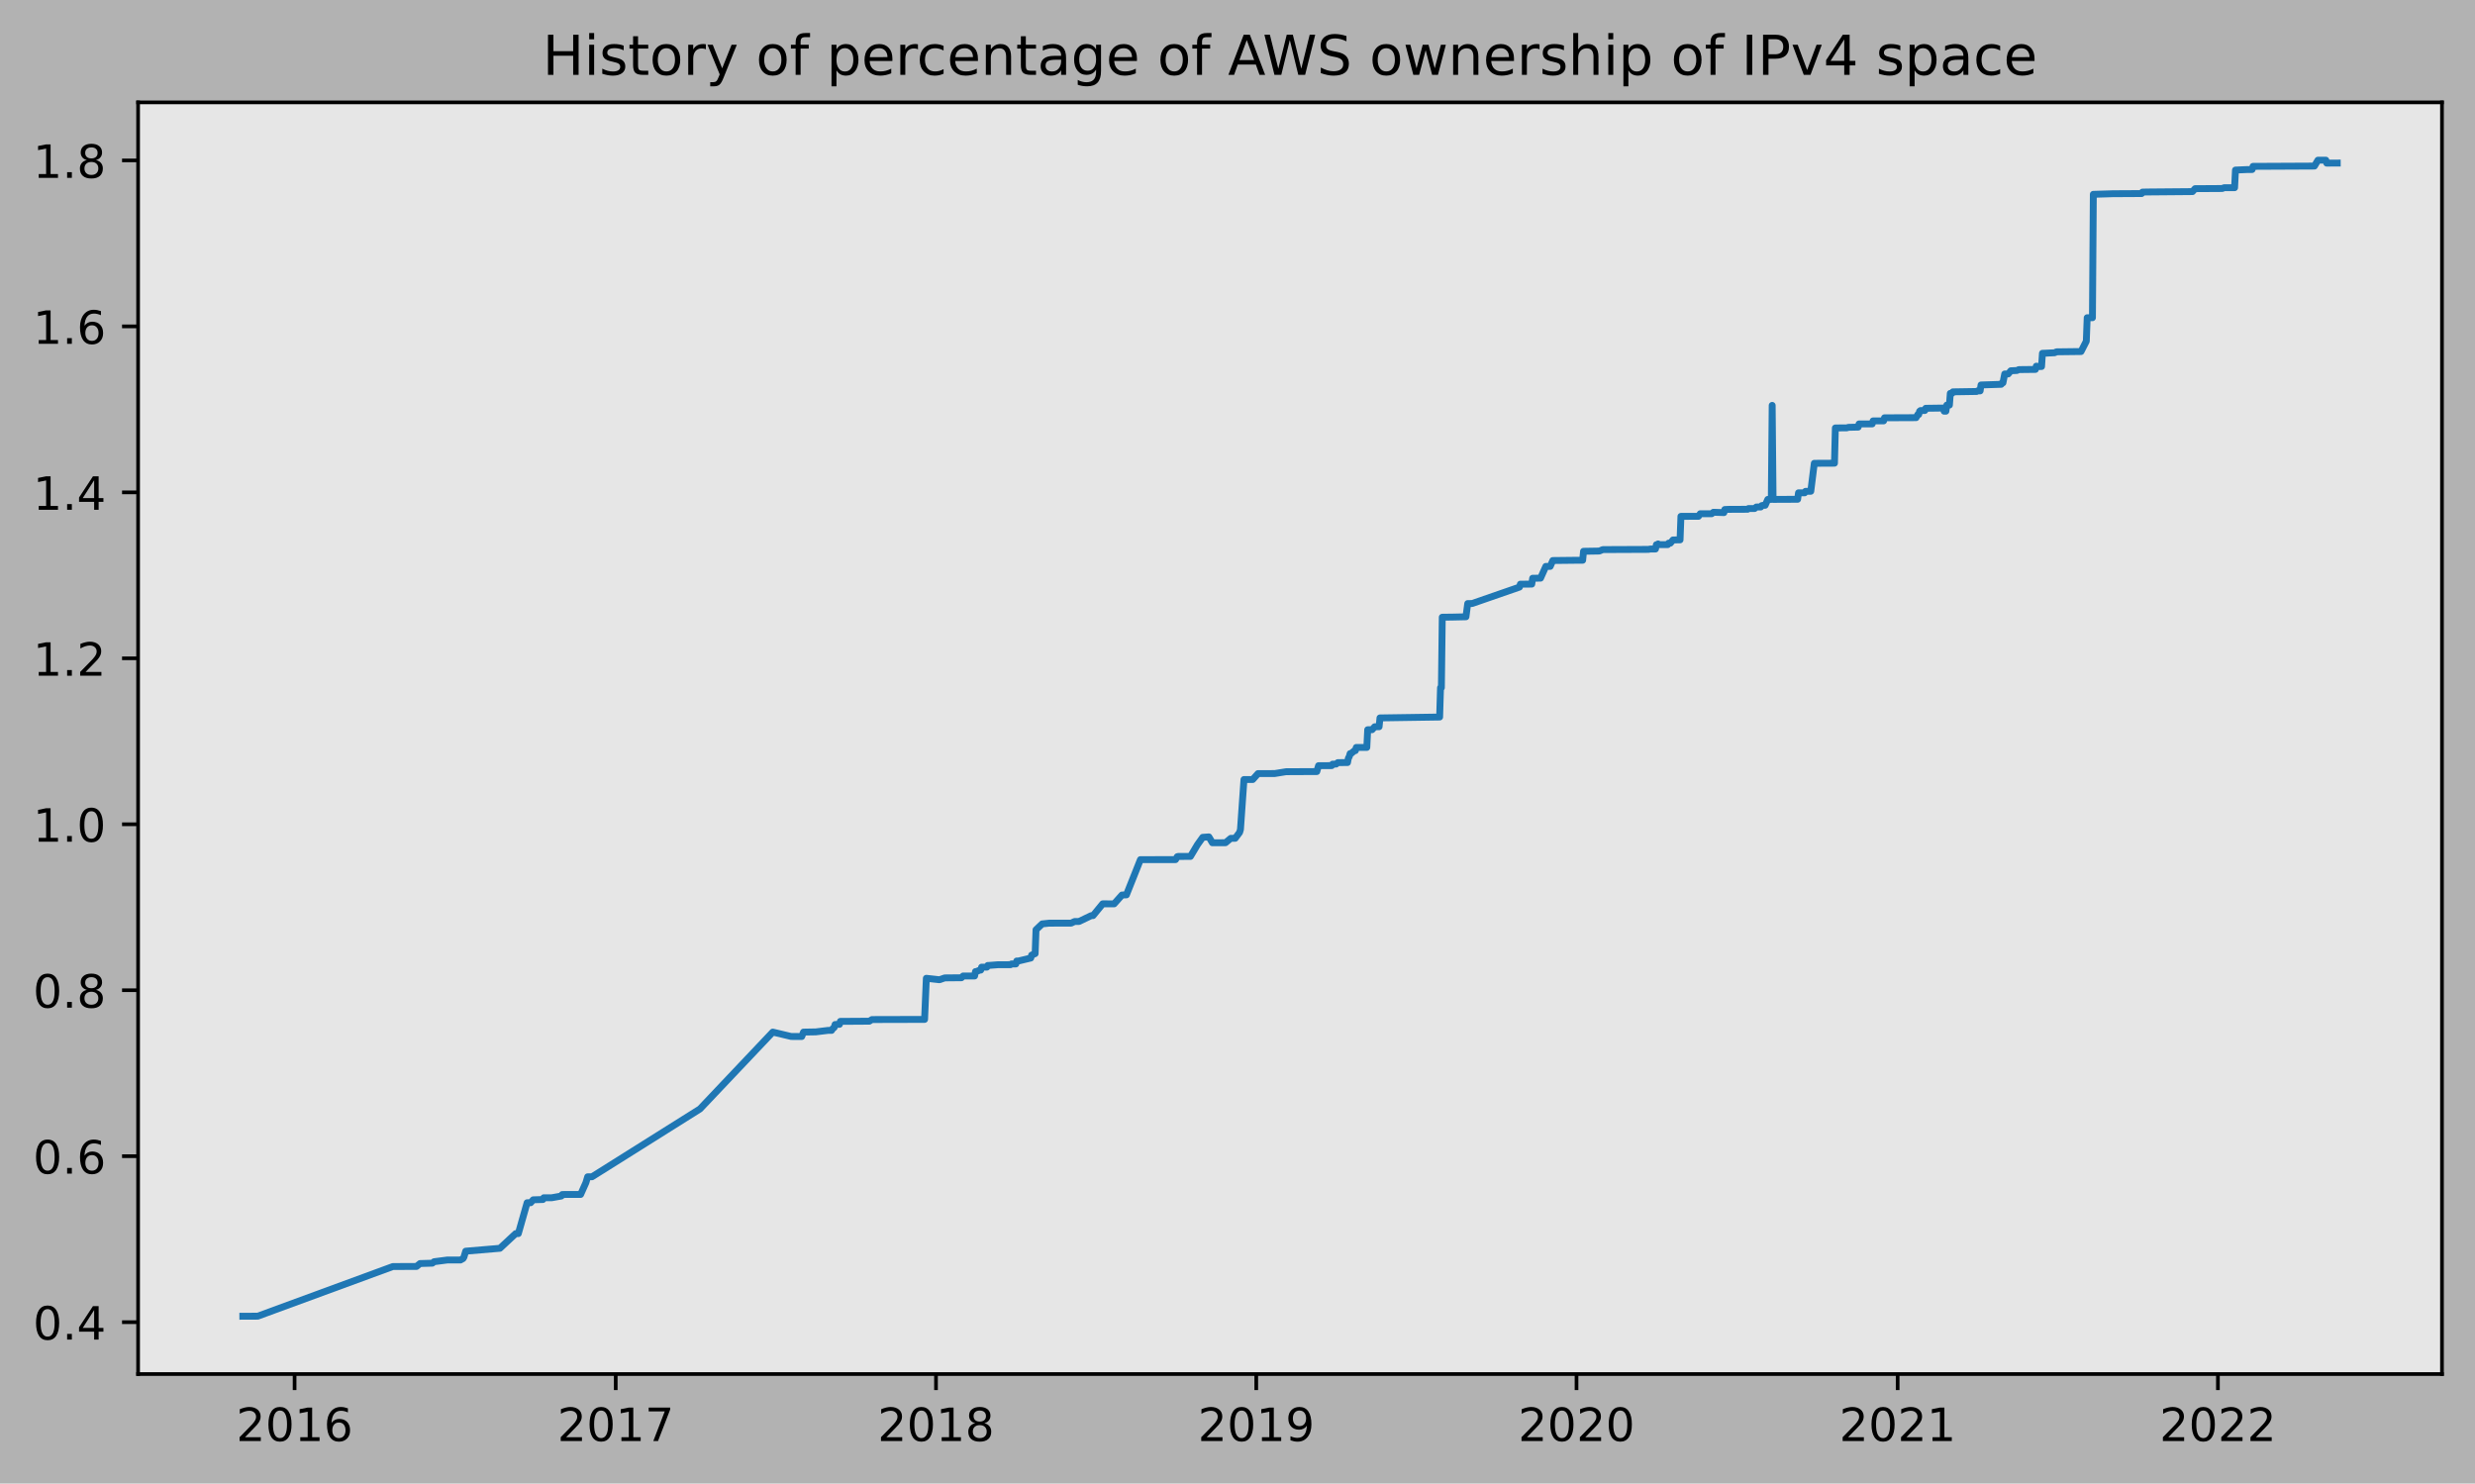
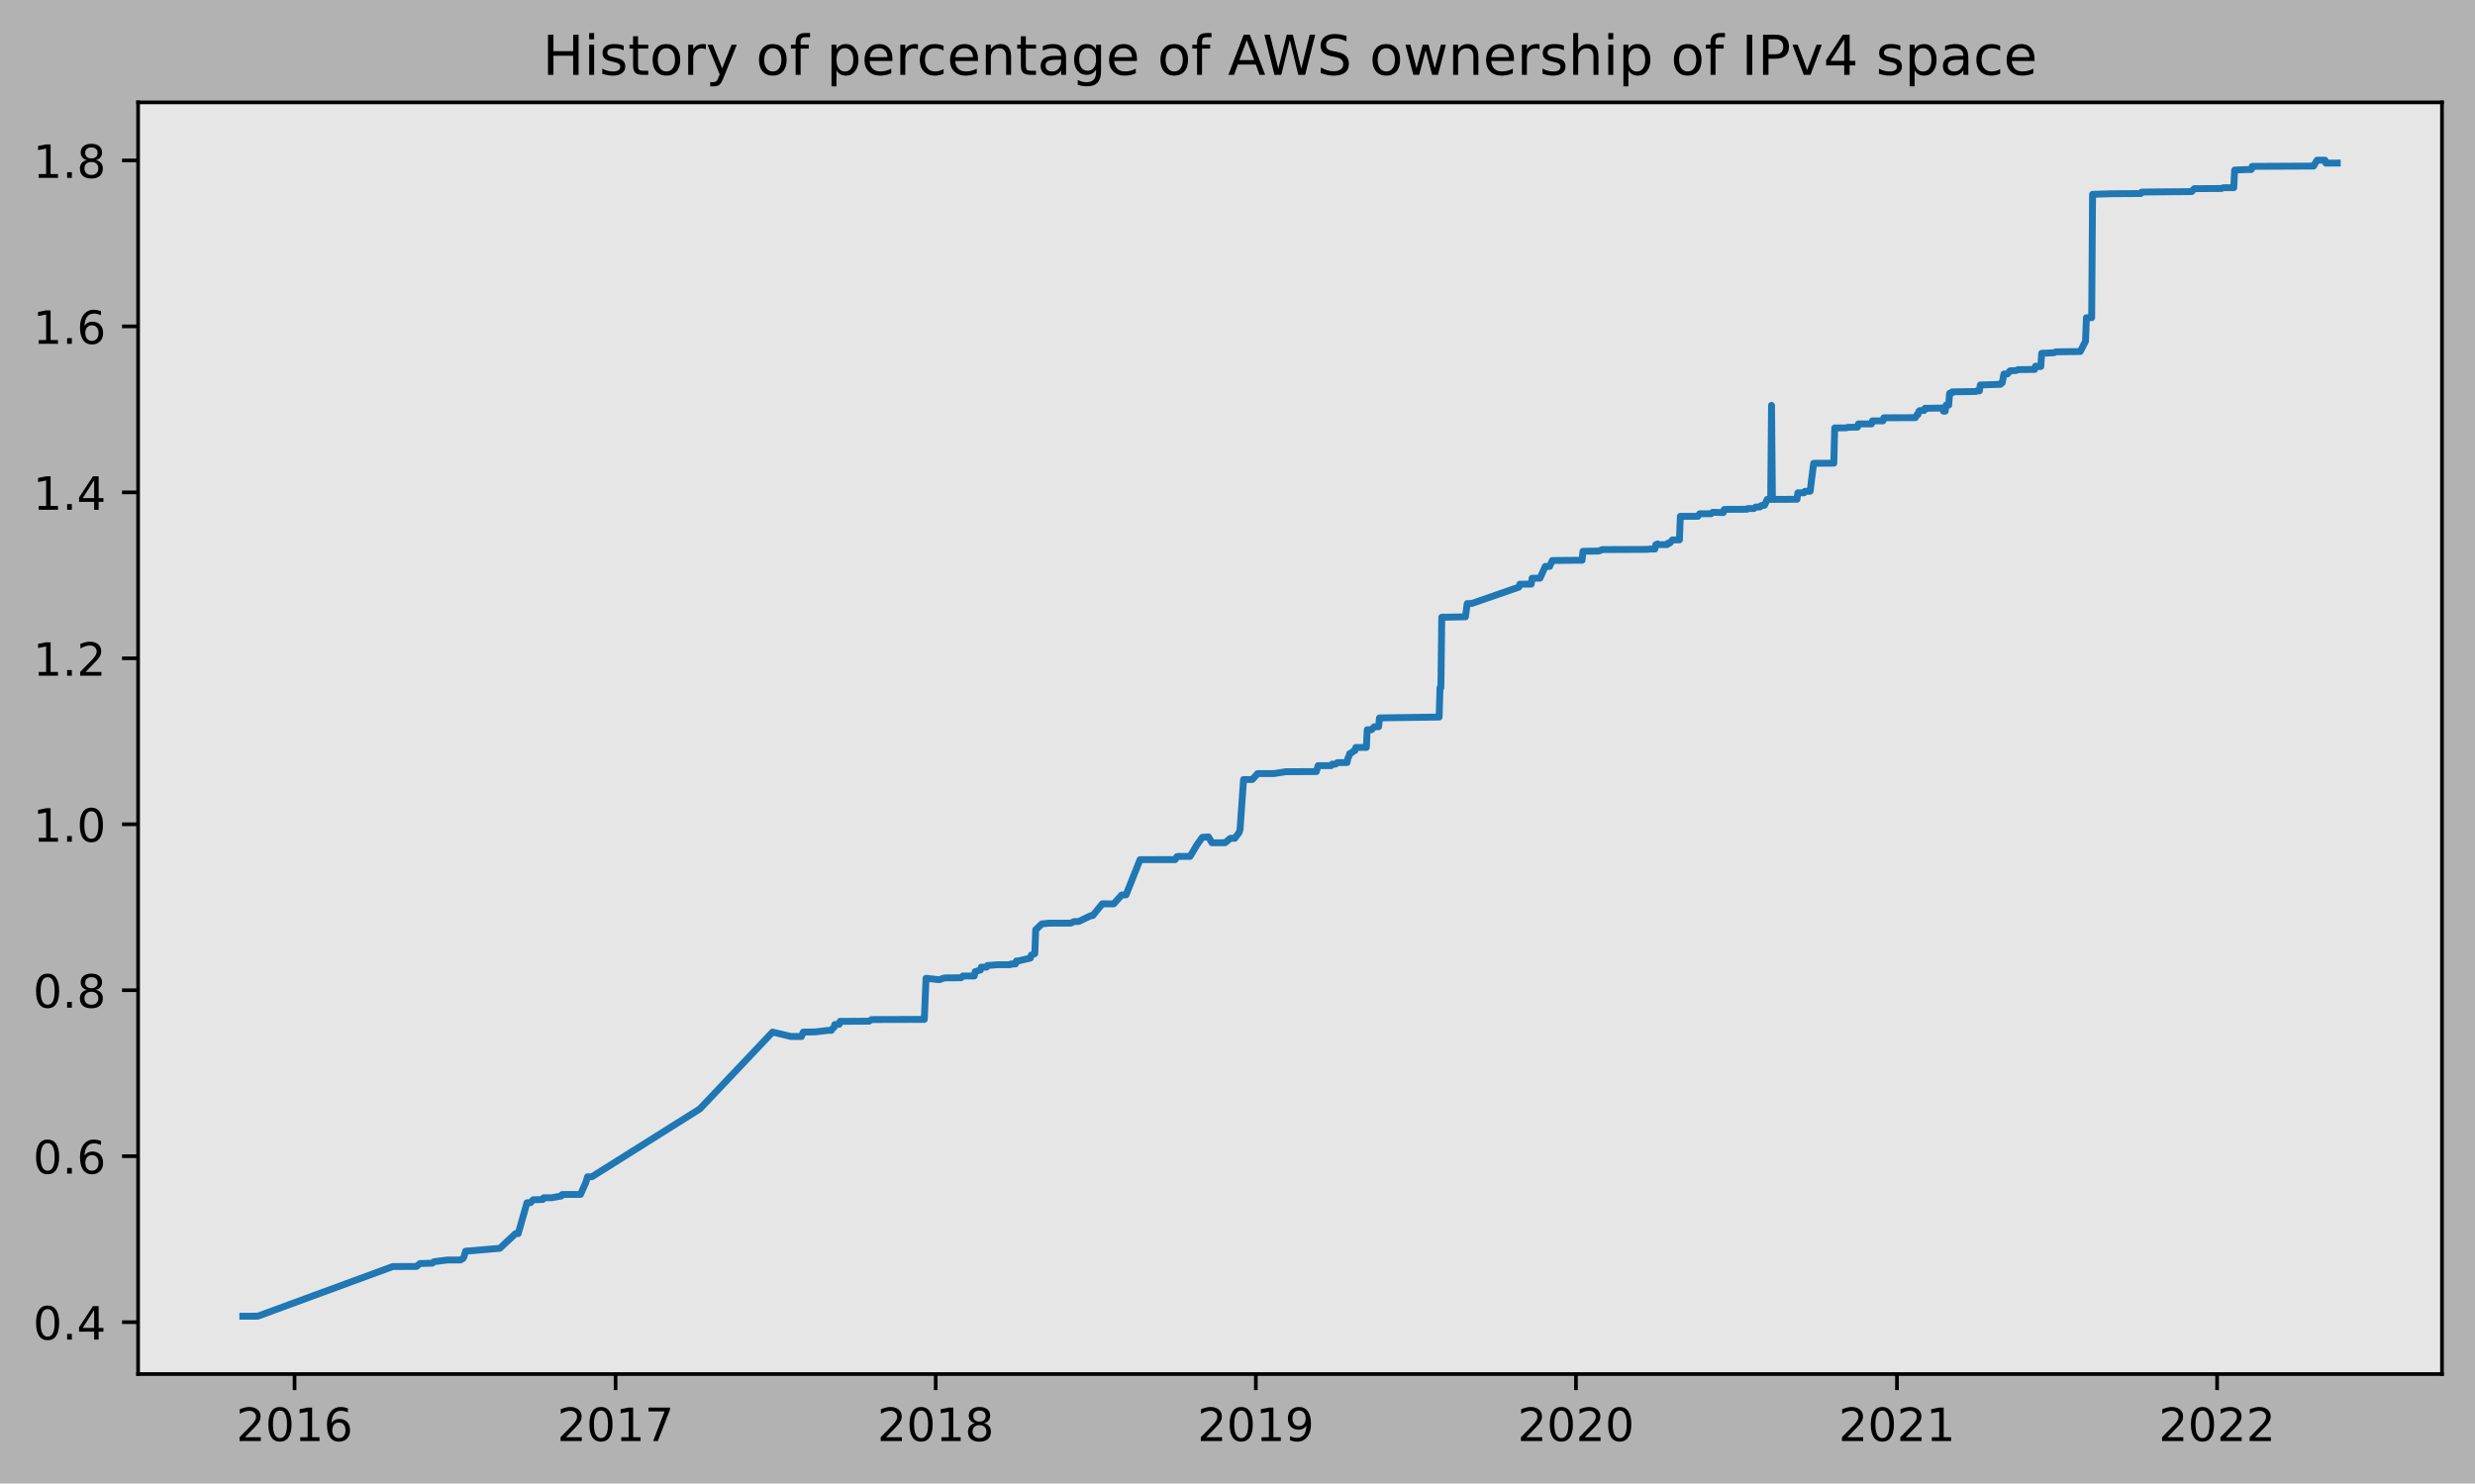
<svg xmlns="http://www.w3.org/2000/svg" xmlns:xlink="http://www.w3.org/1999/xlink" height="323.396pt" version="1.1" viewBox="0 0 539.503 323.396" width="539.503pt">
  <defs>
    <style type="text/css">
*{stroke-linecap:butt;stroke-linejoin:round;}
  </style>
  </defs>
  <g id="figure_1">
    <g id="patch_1">
      <path d="M 0 323.396  L 539.503 323.396  L 539.503 0  L 0 0  z " style="fill:#b2b2b2;" />
    </g>
    <g id="axes_1">
      <g id="patch_2">
        <path d="M 30.103 299.518  L 532.303 299.518  L 532.303 22.318  L 30.103 22.318  z " style="fill:#e6e6e6;" />
      </g>
      <g id="matplotlib.axis_1">
        <g id="xtick_1">
          <g id="line2d_1">
            <defs>
-               <path d="M 0 0  L 0 3.5  " id="m21201886c3" style="stroke:#000000;stroke-width:0.8;" />
-             </defs>
-             <g>
-               <use style="stroke:#000000;stroke-width:0.8;" x="64.215" xlink:href="#m21201886c3" y="299.518" />
+               <path d="M 0 0  L 0 3.5  " id="mcd9d6574c8" style="stroke:#000000;stroke-width:0.8;" />
+             </defs>
+             <g>
+               <use style="stroke:#000000;stroke-width:0.8;" x="64.21" xlink:href="#mcd9d6574c8" y="299.518" />
            </g>
          </g>
          <g id="text_1">
            <defs>
              <path d="M 19.188 8.297  L 53.609 8.297  L 53.609 0  L 7.328 0  L 7.328 8.297  Q 12.938 14.109 22.625 23.891  Q 32.328 33.688 34.812 36.531  Q 39.547 41.844 41.422 45.531  Q 43.312 49.219 43.312 52.781  Q 43.312 58.594 39.234 62.25  Q 35.156 65.922 28.609 65.922  Q 23.969 65.922 18.812 64.312  Q 13.672 62.703 7.812 59.422  L 7.812 69.391  Q 13.766 71.781 18.938 73  Q 24.125 74.219 28.422 74.219  Q 39.75 74.219 46.484 68.547  Q 53.219 62.891 53.219 53.422  Q 53.219 48.922 51.531 44.891  Q 49.859 40.875 45.406 35.406  Q 44.188 33.984 37.641 27.219  Q 31.109 20.453 19.188 8.297  z " id="DejaVuSans-50" />
              <path d="M 31.781 66.406  Q 24.172 66.406 20.328 58.906  Q 16.5 51.422 16.5 36.375  Q 16.5 21.391 20.328 13.891  Q 24.172 6.391 31.781 6.391  Q 39.453 6.391 43.281 13.891  Q 47.125 21.391 47.125 36.375  Q 47.125 51.422 43.281 58.906  Q 39.453 66.406 31.781 66.406  z M 31.781 74.219  Q 44.047 74.219 50.516 64.516  Q 56.984 54.828 56.984 36.375  Q 56.984 17.969 50.516 8.266  Q 44.047 -1.422 31.781 -1.422  Q 19.531 -1.422 13.062 8.266  Q 6.594 17.969 6.594 36.375  Q 6.594 54.828 13.062 64.516  Q 19.531 74.219 31.781 74.219  z " id="DejaVuSans-48" />
              <path d="M 12.406 8.297  L 28.516 8.297  L 28.516 63.922  L 10.984 60.406  L 10.984 69.391  L 28.422 72.906  L 38.281 72.906  L 38.281 8.297  L 54.391 8.297  L 54.391 0  L 12.406 0  z " id="DejaVuSans-49" />
              <path d="M 33.016 40.375  Q 26.375 40.375 22.484 35.828  Q 18.609 31.297 18.609 23.391  Q 18.609 15.531 22.484 10.953  Q 26.375 6.391 33.016 6.391  Q 39.656 6.391 43.531 10.953  Q 47.406 15.531 47.406 23.391  Q 47.406 31.297 43.531 35.828  Q 39.656 40.375 33.016 40.375  z M 52.594 71.297  L 52.594 62.312  Q 48.875 64.062 45.094 64.984  Q 41.312 65.922 37.594 65.922  Q 27.828 65.922 22.672 59.328  Q 17.531 52.734 16.797 39.406  Q 19.672 43.656 24.016 45.922  Q 28.375 48.188 33.594 48.188  Q 44.578 48.188 50.953 41.516  Q 57.328 34.859 57.328 23.391  Q 57.328 12.156 50.688 5.359  Q 44.047 -1.422 33.016 -1.422  Q 20.359 -1.422 13.672 8.266  Q 6.984 17.969 6.984 36.375  Q 6.984 53.656 15.188 63.938  Q 23.391 74.219 37.203 74.219  Q 40.922 74.219 44.703 73.484  Q 48.484 72.75 52.594 71.297  z " id="DejaVuSans-54" />
            </defs>
-             <g transform="translate(51.48993 314.1166)scale(0.1 -0.1)">
+             <g transform="translate(51.48521 314.1166)scale(0.1 -0.1)">
              <use xlink:href="#DejaVuSans-50" />
              <use x="63.623" xlink:href="#DejaVuSans-48" />
              <use x="127.246" xlink:href="#DejaVuSans-49" />
              <use x="190.869" xlink:href="#DejaVuSans-54" />
            </g>
          </g>
        </g>
        <g id="xtick_2">
          <g id="line2d_2">
            <g>
-               <use style="stroke:#000000;stroke-width:0.8;" x="134.217" xlink:href="#m21201886c3" y="299.518" />
+               <use style="stroke:#000000;stroke-width:0.8;" x="134.183" xlink:href="#mcd9d6574c8" y="299.518" />
            </g>
          </g>
          <g id="text_2">
            <defs>
              <path d="M 8.203 72.906  L 55.078 72.906  L 55.078 68.703  L 28.609 0  L 18.312 0  L 43.219 64.594  L 8.203 64.594  z " id="DejaVuSans-55" />
            </defs>
-             <g transform="translate(121.4923 314.1166)scale(0.1 -0.1)">
+             <g transform="translate(121.4583 314.1166)scale(0.1 -0.1)">
              <use xlink:href="#DejaVuSans-50" />
              <use x="63.623" xlink:href="#DejaVuSans-48" />
              <use x="127.246" xlink:href="#DejaVuSans-49" />
              <use x="190.869" xlink:href="#DejaVuSans-55" />
            </g>
          </g>
        </g>
        <g id="xtick_3">
          <g id="line2d_3">
            <g>
-               <use style="stroke:#000000;stroke-width:0.8;" x="204.028" xlink:href="#m21201886c3" y="299.518" />
+               <use style="stroke:#000000;stroke-width:0.8;" x="203.965" xlink:href="#mcd9d6574c8" y="299.518" />
            </g>
          </g>
          <g id="text_3">
            <defs>
              <path d="M 31.781 34.625  Q 24.75 34.625 20.719 30.859  Q 16.703 27.094 16.703 20.516  Q 16.703 13.922 20.719 10.156  Q 24.75 6.391 31.781 6.391  Q 38.812 6.391 42.859 10.172  Q 46.922 13.969 46.922 20.516  Q 46.922 27.094 42.891 30.859  Q 38.875 34.625 31.781 34.625  z M 21.922 38.812  Q 15.578 40.375 12.031 44.719  Q 8.5 49.078 8.5 55.328  Q 8.5 64.062 14.719 69.141  Q 20.953 74.219 31.781 74.219  Q 42.672 74.219 48.875 69.141  Q 55.078 64.062 55.078 55.328  Q 55.078 49.078 51.531 44.719  Q 48 40.375 41.703 38.812  Q 48.828 37.156 52.797 32.312  Q 56.781 27.484 56.781 20.516  Q 56.781 9.906 50.312 4.234  Q 43.844 -1.422 31.781 -1.422  Q 19.734 -1.422 13.25 4.234  Q 6.781 9.906 6.781 20.516  Q 6.781 27.484 10.781 32.312  Q 14.797 37.156 21.922 38.812  z M 18.312 54.391  Q 18.312 48.734 21.844 45.562  Q 25.391 42.391 31.781 42.391  Q 38.141 42.391 41.719 45.562  Q 45.312 48.734 45.312 54.391  Q 45.312 60.062 41.719 63.234  Q 38.141 66.406 31.781 66.406  Q 25.391 66.406 21.844 63.234  Q 18.312 60.062 18.312 54.391  z " id="DejaVuSans-56" />
            </defs>
-             <g transform="translate(191.3034 314.1166)scale(0.1 -0.1)">
+             <g transform="translate(191.2401 314.1166)scale(0.1 -0.1)">
              <use xlink:href="#DejaVuSans-50" />
              <use x="63.623" xlink:href="#DejaVuSans-48" />
              <use x="127.246" xlink:href="#DejaVuSans-49" />
              <use x="190.869" xlink:href="#DejaVuSans-56" />
            </g>
          </g>
        </g>
        <g id="xtick_4">
          <g id="line2d_4">
            <g>
-               <use style="stroke:#000000;stroke-width:0.8;" x="273.839" xlink:href="#m21201886c3" y="299.518" />
+               <use style="stroke:#000000;stroke-width:0.8;" x="273.747" xlink:href="#mcd9d6574c8" y="299.518" />
            </g>
          </g>
          <g id="text_4">
            <defs>
              <path d="M 10.984 1.516  L 10.984 10.5  Q 14.703 8.734 18.5 7.812  Q 22.312 6.891 25.984 6.891  Q 35.75 6.891 40.891 13.453  Q 46.047 20.016 46.781 33.406  Q 43.953 29.203 39.594 26.953  Q 35.25 24.703 29.984 24.703  Q 19.047 24.703 12.672 31.312  Q 6.297 37.938 6.297 49.422  Q 6.297 60.641 12.938 67.422  Q 19.578 74.219 30.609 74.219  Q 43.266 74.219 49.922 64.516  Q 56.594 54.828 56.594 36.375  Q 56.594 19.141 48.406 8.859  Q 40.234 -1.422 26.422 -1.422  Q 22.703 -1.422 18.891 -0.688  Q 15.094 0.047 10.984 1.516  z M 30.609 32.422  Q 37.25 32.422 41.125 36.953  Q 45.016 41.5 45.016 49.422  Q 45.016 57.281 41.125 61.844  Q 37.25 66.406 30.609 66.406  Q 23.969 66.406 20.094 61.844  Q 16.219 57.281 16.219 49.422  Q 16.219 41.5 20.094 36.953  Q 23.969 32.422 30.609 32.422  z " id="DejaVuSans-57" />
            </defs>
-             <g transform="translate(261.1145 314.1166)scale(0.1 -0.1)">
+             <g transform="translate(261.022 314.1166)scale(0.1 -0.1)">
              <use xlink:href="#DejaVuSans-50" />
              <use x="63.623" xlink:href="#DejaVuSans-48" />
              <use x="127.246" xlink:href="#DejaVuSans-49" />
              <use x="190.869" xlink:href="#DejaVuSans-57" />
            </g>
          </g>
        </g>
        <g id="xtick_5">
          <g id="line2d_5">
            <g>
-               <use style="stroke:#000000;stroke-width:0.8;" x="343.651" xlink:href="#m21201886c3" y="299.518" />
+               <use style="stroke:#000000;stroke-width:0.8;" x="343.529" xlink:href="#mcd9d6574c8" y="299.518" />
            </g>
          </g>
          <g id="text_5">
-             <g transform="translate(330.9256 314.1166)scale(0.1 -0.1)">
+             <g transform="translate(330.8038 314.1166)scale(0.1 -0.1)">
              <use xlink:href="#DejaVuSans-50" />
              <use x="63.623" xlink:href="#DejaVuSans-48" />
              <use x="127.246" xlink:href="#DejaVuSans-50" />
              <use x="190.869" xlink:href="#DejaVuSans-48" />
            </g>
          </g>
        </g>
        <g id="xtick_6">
          <g id="line2d_6">
            <g>
-               <use style="stroke:#000000;stroke-width:0.8;" x="413.653" xlink:href="#m21201886c3" y="299.518" />
+               <use style="stroke:#000000;stroke-width:0.8;" x="413.502" xlink:href="#mcd9d6574c8" y="299.518" />
            </g>
          </g>
          <g id="text_6">
-             <g transform="translate(400.9279 314.1166)scale(0.1 -0.1)">
+             <g transform="translate(400.7769 314.1166)scale(0.1 -0.1)">
              <use xlink:href="#DejaVuSans-50" />
              <use x="63.623" xlink:href="#DejaVuSans-48" />
              <use x="127.246" xlink:href="#DejaVuSans-50" />
              <use x="190.869" xlink:href="#DejaVuSans-49" />
            </g>
          </g>
        </g>
        <g id="xtick_7">
          <g id="line2d_7">
            <g>
-               <use style="stroke:#000000;stroke-width:0.8;" x="483.464" xlink:href="#m21201886c3" y="299.518" />
+               <use style="stroke:#000000;stroke-width:0.8;" x="483.284" xlink:href="#mcd9d6574c8" y="299.518" />
            </g>
          </g>
          <g id="text_7">
-             <g transform="translate(470.739 314.1166)scale(0.1 -0.1)">
+             <g transform="translate(470.5588 314.1166)scale(0.1 -0.1)">
              <use xlink:href="#DejaVuSans-50" />
              <use x="63.623" xlink:href="#DejaVuSans-48" />
              <use x="127.246" xlink:href="#DejaVuSans-50" />
              <use x="190.869" xlink:href="#DejaVuSans-50" />
            </g>
          </g>
        </g>
      </g>
      <g id="matplotlib.axis_2">
        <g id="ytick_1">
          <g id="line2d_8">
            <defs>
-               <path d="M 0 0  L -3.5 0  " id="ma88de4ebc2" style="stroke:#000000;stroke-width:0.8;" />
-             </defs>
-             <g>
-               <use style="stroke:#000000;stroke-width:0.8;" x="30.103" xlink:href="#ma88de4ebc2" y="288.206" />
+               <path d="M 0 0  L -3.5 0  " id="mf07659f952" style="stroke:#000000;stroke-width:0.8;" />
+             </defs>
+             <g>
+               <use style="stroke:#000000;stroke-width:0.8;" x="30.103" xlink:href="#mf07659f952" y="288.206" />
            </g>
          </g>
          <g id="text_8">
            <defs>
              <path d="M 10.688 12.406  L 21 12.406  L 21 0  L 10.688 0  z " id="DejaVuSans-46" />
              <path d="M 37.797 64.312  L 12.891 25.391  L 37.797 25.391  z M 35.203 72.906  L 47.609 72.906  L 47.609 25.391  L 58.016 25.391  L 58.016 17.188  L 47.609 17.188  L 47.609 0  L 37.797 0  L 37.797 17.188  L 4.891 17.188  L 4.891 26.703  z " id="DejaVuSans-52" />
            </defs>
            <g transform="translate(7.2 292.0048)scale(0.1 -0.1)">
              <use xlink:href="#DejaVuSans-48" />
              <use x="63.623" xlink:href="#DejaVuSans-46" />
              <use x="95.41" xlink:href="#DejaVuSans-52" />
            </g>
          </g>
        </g>
        <g id="ytick_2">
          <g id="line2d_9">
            <g>
-               <use style="stroke:#000000;stroke-width:0.8;" x="30.103" xlink:href="#ma88de4ebc2" y="252.029" />
+               <use style="stroke:#000000;stroke-width:0.8;" x="30.103" xlink:href="#mf07659f952" y="252.029" />
            </g>
          </g>
          <g id="text_9">
            <g transform="translate(7.2 255.8282)scale(0.1 -0.1)">
              <use xlink:href="#DejaVuSans-48" />
              <use x="63.623" xlink:href="#DejaVuSans-46" />
              <use x="95.41" xlink:href="#DejaVuSans-54" />
            </g>
          </g>
        </g>
        <g id="ytick_3">
          <g id="line2d_10">
            <g>
-               <use style="stroke:#000000;stroke-width:0.8;" x="30.103" xlink:href="#ma88de4ebc2" y="215.852" />
+               <use style="stroke:#000000;stroke-width:0.8;" x="30.103" xlink:href="#mf07659f952" y="215.852" />
            </g>
          </g>
          <g id="text_10">
            <g transform="translate(7.2 219.6516)scale(0.1 -0.1)">
              <use xlink:href="#DejaVuSans-48" />
              <use x="63.623" xlink:href="#DejaVuSans-46" />
              <use x="95.41" xlink:href="#DejaVuSans-56" />
            </g>
          </g>
        </g>
        <g id="ytick_4">
          <g id="line2d_11">
            <g>
-               <use style="stroke:#000000;stroke-width:0.8;" x="30.103" xlink:href="#ma88de4ebc2" y="179.676" />
+               <use style="stroke:#000000;stroke-width:0.8;" x="30.103" xlink:href="#mf07659f952" y="179.676" />
            </g>
          </g>
          <g id="text_11">
            <g transform="translate(7.2 183.475)scale(0.1 -0.1)">
              <use xlink:href="#DejaVuSans-49" />
              <use x="63.623" xlink:href="#DejaVuSans-46" />
              <use x="95.41" xlink:href="#DejaVuSans-48" />
            </g>
          </g>
        </g>
        <g id="ytick_5">
          <g id="line2d_12">
            <g>
-               <use style="stroke:#000000;stroke-width:0.8;" x="30.103" xlink:href="#ma88de4ebc2" y="143.499" />
+               <use style="stroke:#000000;stroke-width:0.8;" x="30.103" xlink:href="#mf07659f952" y="143.499" />
            </g>
          </g>
          <g id="text_12">
            <g transform="translate(7.2 147.2984)scale(0.1 -0.1)">
              <use xlink:href="#DejaVuSans-49" />
              <use x="63.623" xlink:href="#DejaVuSans-46" />
              <use x="95.41" xlink:href="#DejaVuSans-50" />
            </g>
          </g>
        </g>
        <g id="ytick_6">
          <g id="line2d_13">
            <g>
-               <use style="stroke:#000000;stroke-width:0.8;" x="30.103" xlink:href="#ma88de4ebc2" y="107.323" />
+               <use style="stroke:#000000;stroke-width:0.8;" x="30.103" xlink:href="#mf07659f952" y="107.323" />
            </g>
          </g>
          <g id="text_13">
            <g transform="translate(7.2 111.1218)scale(0.1 -0.1)">
              <use xlink:href="#DejaVuSans-49" />
              <use x="63.623" xlink:href="#DejaVuSans-46" />
              <use x="95.41" xlink:href="#DejaVuSans-52" />
            </g>
          </g>
        </g>
        <g id="ytick_7">
          <g id="line2d_14">
            <g>
-               <use style="stroke:#000000;stroke-width:0.8;" x="30.103" xlink:href="#ma88de4ebc2" y="71.146" />
+               <use style="stroke:#000000;stroke-width:0.8;" x="30.103" xlink:href="#mf07659f952" y="71.146" />
            </g>
          </g>
          <g id="text_14">
            <g transform="translate(7.2 74.94515)scale(0.1 -0.1)">
              <use xlink:href="#DejaVuSans-49" />
              <use x="63.623" xlink:href="#DejaVuSans-46" />
              <use x="95.41" xlink:href="#DejaVuSans-54" />
            </g>
          </g>
        </g>
        <g id="ytick_8">
          <g id="line2d_15">
            <g>
-               <use style="stroke:#000000;stroke-width:0.8;" x="30.103" xlink:href="#ma88de4ebc2" y="34.969" />
+               <use style="stroke:#000000;stroke-width:0.8;" x="30.103" xlink:href="#mf07659f952" y="34.969" />
            </g>
          </g>
          <g id="text_15">
            <g transform="translate(7.2 38.76854)scale(0.1 -0.1)">
              <use xlink:href="#DejaVuSans-49" />
              <use x="63.623" xlink:href="#DejaVuSans-46" />
              <use x="95.41" xlink:href="#DejaVuSans-56" />
            </g>
          </g>
        </g>
      </g>
      <g id="line2d_16">
-         <path clip-path="url(#p5ddf22ffba)" d="M 52.93 286.918  L 56.182 286.904  L 85.636 276.084  L 90.801 276.06  L 91.566 275.43  L 94.243 275.35  L 94.626 275.031  L 97.495 274.66  L 100.364 274.662  L 100.937 274.342  L 101.129 274.022  L 101.511 272.736  L 108.971 272.106  L 112.413 268.903  L 112.987 268.9  L 114.9 262.176  L 115.665 262.176  L 116.239 261.536  L 118.342 261.472  L 118.534 261.089  L 120.255 261.089  L 122.359 260.713  L 122.55 260.393  L 122.933 260.378  L 126.567 260.366  L 127.714 257.805  L 128.097 256.524  L 129.053 256.514  L 152.579 241.734  L 168.453 224.977  L 172.47 225.934  L 174.765 225.941  L 175.148 224.98  L 177.825 224.933  L 180.503 224.606  L 181.268 224.606  L 181.459 224.285  L 181.842 223.965  L 182.033 223.325  L 182.989 223.285  L 183.181 222.644  L 189.492 222.603  L 190.066 222.243  L 201.542 222.213  L 201.924 213.248  L 204.793 213.568  L 205.941 213.166  L 209.575 213.131  L 209.958 212.746  L 212.444 212.747  L 212.635 211.786  L 212.827 211.784  L 213.592 211.462  L 213.783 211.461  L 213.974 210.821  L 215.122 210.82  L 215.313 210.453  L 215.504 210.451  L 217.608 210.287  L 220.286 210.286  L 220.477 210.126  L 221.433 210.125  L 221.625 209.484  L 222.007 209.479  L 224.685 208.839  L 224.876 208.198  L 225.641 207.878  L 225.832 202.675  L 227.171 201.394  L 228.701 201.234  L 233.483 201.228  L 234.248 200.868  L 235.204 200.868  L 237.882 199.587  L 238.265 199.583  L 240.368 197.02  L 242.855 197.024  L 244.576 195.098  L 245.533 195.071  L 248.593 187.384  L 256.243 187.38  L 256.626 186.739  L 256.817 186.689  L 259.495 186.686  L 261.025 184.124  L 262.172 182.523  L 263.511 182.427  L 264.276 183.708  L 267.145 183.696  L 268.293 182.736  L 269.249 182.734  L 270.205 181.454  L 270.397 180.808  L 271.162 169.922  L 273.074 169.917  L 274.222 168.631  L 277.856 168.62  L 280.342 168.219  L 287.037 168.187  L 287.419 166.905  L 290.288 166.891  L 290.479 166.571  L 291.244 166.559  L 291.627 166.239  L 293.731 166.222  L 293.922 165.261  L 294.113 164.941  L 294.305 164.265  L 294.496 164.264  L 295.261 163.624  L 295.452 163.624  L 295.644 162.93  L 297.939 162.926  L 298.13 159.069  L 299.086 159.063  L 299.66 158.421  L 300.616 158.415  L 300.808 156.492  L 313.814 156.299  L 314.005 149.91  L 314.196 149.91  L 314.387 134.541  L 316.682 134.512  L 319.551 134.447  L 319.934 131.565  L 320.89 131.559  L 331.218 127.976  L 331.41 127.336  L 333.896 127.326  L 334.087 126.045  L 335.809 126.028  L 336.956 123.466  L 337.913 123.465  L 338.486 122.184  L 343.842 122.127  L 344.989 122.122  L 345.181 120.172  L 348.623 120.117  L 349.388 119.802  L 359.334 119.759  L 359.717 119.679  L 360.864 119.674  L 361.056 118.734  L 361.247 118.734  L 361.438 118.566  L 361.629 118.723  L 363.542 118.711  L 363.733 118.392  L 364.116 118.391  L 364.69 117.698  L 366.22 117.682  L 366.411 112.556  L 370.236 112.548  L 370.619 111.987  L 373.105 111.985  L 373.488 111.665  L 375.783 111.74  L 375.974 111.065  L 376.739 111.031  L 380.947 111.01  L 381.138 110.849  L 382.477 110.844  L 382.86 110.515  L 383.816 110.511  L 384.007 110.221  L 384.39 110.141  L 384.772 110.141  L 385.346 108.86  L 386.111 108.86  L 386.302 88.366  L 386.494 108.859  L 391.849 108.834  L 392.04 107.426  L 393.379 107.426  L 393.57 107.104  L 394.718 107.087  L 395.483 100.993  L 399.882 100.97  L 400.073 93.286  L 402.56 93.263  L 402.942 93.15  L 405.046 93.103  L 405.237 92.412  L 408.106 92.4  L 408.298 91.749  L 410.593 91.745  L 410.784 91.072  L 417.669 91.042  L 418.052 90.357  L 418.243 90.357  L 418.435 89.66  L 418.626 89.498  L 419.582 89.479  L 419.773 88.999  L 423.599 88.945  L 423.79 89.634  L 424.172 89.632  L 424.364 88.304  L 424.937 88.304  L 425.129 85.743  L 425.511 85.74  L 425.703 85.416  L 430.867 85.337  L 431.058 85.209  L 431.632 85.208  L 431.823 83.916  L 436.222 83.775  L 436.413 83.454  L 436.605 83.452  L 436.987 81.521  L 437.752 81.512  L 438.326 80.821  L 439.665 80.759  L 440.047 80.568  L 443.681 80.527  L 443.873 79.821  L 444.446 79.899  L 445.02 79.894  L 445.211 77.011  L 445.785 76.993  L 447.889 76.891  L 448.272 76.691  L 453.627 76.627  L 454.775 74.38  L 454.966 69.257  L 456.113 69.256  L 456.305 42.359  L 459.747 42.255  L 460.512 42.228  L 465.868 42.198  L 466.824 42.196  L 467.015 41.876  L 467.972 41.85  L 477.535 41.769  L 477.917 41.767  L 478.491 41.126  L 484.42 41.091  L 484.803 40.921  L 487.098 40.914  L 487.289 37.071  L 489.776 36.962  L 490.923 36.95  L 491.115 36.264  L 504.503 36.201  L 505.268 34.92  L 506.989 34.918  L 507.181 35.559  L 509.476 35.546  L 509.476 35.546  " style="fill:none;stroke:#1f77b4;stroke-linecap:square;stroke-width:1.5;" />
+         <path clip-path="url(#p7924f06fae)" d="M 52.93 286.918  L 56.181 286.904  L 85.623 276.084  L 90.785 276.06  L 91.549 275.43  L 94.226 275.35  L 94.608 275.031  L 97.476 274.66  L 100.344 274.662  L 100.917 274.342  L 101.109 274.022  L 101.491 272.736  L 108.947 272.106  L 112.388 268.903  L 112.962 268.9  L 114.874 262.176  L 115.638 262.176  L 116.212 261.536  L 118.315 261.472  L 118.506 261.089  L 120.227 261.089  L 122.33 260.713  L 122.521 260.393  L 122.903 260.378  L 126.536 260.366  L 127.683 257.805  L 128.065 256.524  L 129.021 256.514  L 152.537 241.734  L 168.405 224.977  L 172.42 225.934  L 174.714 225.941  L 175.096 224.98  L 177.773 224.933  L 180.45 224.606  L 181.214 224.606  L 181.406 224.285  L 181.788 223.965  L 181.979 223.325  L 182.935 223.285  L 183.126 222.644  L 189.435 222.603  L 190.009 222.243  L 201.48 222.213  L 201.862 213.248  L 204.73 213.568  L 205.877 213.166  L 209.509 213.131  L 209.892 212.746  L 212.377 212.747  L 212.568 211.786  L 212.76 211.784  L 213.524 211.462  L 213.715 211.461  L 213.907 210.821  L 215.054 210.82  L 215.245 210.453  L 215.436 210.451  L 217.539 210.287  L 220.216 210.286  L 220.407 210.126  L 221.363 210.125  L 221.554 209.484  L 221.936 209.479  L 224.613 208.839  L 224.804 208.198  L 225.569 207.878  L 225.76 202.675  L 227.098 201.394  L 228.628 201.234  L 233.407 201.228  L 234.172 200.868  L 235.128 200.868  L 237.805 199.587  L 238.187 199.583  L 240.29 197.02  L 242.775 197.024  L 244.496 195.098  L 245.452 195.071  L 248.511 187.384  L 256.158 187.38  L 256.54 186.739  L 256.732 186.689  L 259.408 186.686  L 260.938 184.124  L 262.085 182.523  L 263.423 182.427  L 264.188 183.708  L 267.056 183.696  L 268.203 182.736  L 269.159 182.734  L 270.115 181.454  L 270.306 180.808  L 271.07 169.922  L 272.982 169.917  L 274.129 168.631  L 277.762 168.62  L 280.247 168.219  L 286.939 168.187  L 287.321 166.905  L 290.189 166.891  L 290.38 166.571  L 291.145 166.559  L 291.527 166.239  L 293.63 166.222  L 293.821 165.261  L 294.012 164.941  L 294.204 164.265  L 294.395 164.264  L 295.159 163.624  L 295.351 163.624  L 295.542 162.93  L 297.836 162.926  L 298.027 159.069  L 298.983 159.063  L 299.557 158.421  L 300.513 158.415  L 300.704 156.492  L 313.704 156.299  L 313.895 149.91  L 314.087 149.91  L 314.278 134.541  L 316.572 134.512  L 319.44 134.447  L 319.822 131.565  L 320.778 131.559  L 331.102 127.976  L 331.293 127.336  L 333.779 127.326  L 333.97 126.045  L 335.69 126.028  L 336.837 123.466  L 337.793 123.465  L 338.367 122.184  L 343.72 122.127  L 344.867 122.122  L 345.058 120.172  L 348.5 120.117  L 349.264 119.802  L 359.206 119.759  L 359.588 119.679  L 360.735 119.674  L 360.927 118.734  L 361.118 118.734  L 361.309 118.566  L 361.5 118.723  L 363.412 118.711  L 363.603 118.392  L 363.985 118.391  L 364.559 117.698  L 366.088 117.682  L 366.28 112.556  L 370.103 112.548  L 370.486 111.987  L 372.971 111.985  L 373.353 111.665  L 375.648 111.74  L 375.839 111.065  L 376.604 111.031  L 380.81 111.01  L 381.001 110.849  L 382.339 110.844  L 382.721 110.515  L 383.677 110.511  L 383.868 110.221  L 384.251 110.141  L 384.633 110.141  L 385.207 108.86  L 385.972 108.86  L 386.163 88.366  L 386.354 108.859  L 391.707 108.834  L 391.898 107.426  L 393.236 107.426  L 393.428 107.104  L 394.575 107.087  L 395.339 100.993  L 399.737 100.97  L 399.928 93.286  L 402.413 93.263  L 402.796 93.15  L 404.899 93.103  L 405.09 92.412  L 407.958 92.4  L 408.149 91.749  L 410.443 91.745  L 410.634 91.072  L 417.517 91.042  L 417.899 90.357  L 418.09 90.357  L 418.281 89.66  L 418.473 89.498  L 419.429 89.479  L 419.62 88.999  L 423.443 88.945  L 423.635 89.634  L 424.017 89.632  L 424.208 88.304  L 424.782 88.304  L 424.973 85.743  L 425.355 85.74  L 425.546 85.416  L 430.708 85.337  L 430.9 85.209  L 431.473 85.208  L 431.664 83.916  L 436.062 83.775  L 436.253 83.454  L 436.444 83.452  L 436.826 81.521  L 437.591 81.512  L 438.165 80.821  L 439.503 80.759  L 439.885 80.568  L 443.518 80.527  L 443.709 79.821  L 444.282 79.899  L 444.856 79.894  L 445.047 77.011  L 445.621 76.993  L 447.724 76.891  L 448.106 76.691  L 453.459 76.627  L 454.606 74.38  L 454.797 69.257  L 455.945 69.256  L 456.136 42.359  L 459.577 42.255  L 460.342 42.228  L 465.695 42.198  L 466.651 42.196  L 466.842 41.876  L 467.798 41.85  L 477.357 41.769  L 477.739 41.767  L 478.313 41.126  L 484.24 41.091  L 484.622 40.921  L 486.916 40.914  L 487.107 37.071  L 489.593 36.962  L 490.74 36.95  L 490.931 36.264  L 504.314 36.201  L 505.079 34.92  L 506.799 34.918  L 506.99 35.559  L 509.476 35.545  L 509.476 35.545  " style="fill:none;stroke:#1f77b4;stroke-linecap:square;stroke-width:1.5;" />
      </g>
      <g id="patch_3">
        <path d="M 30.103 299.518  L 30.103 22.318  " style="fill:none;stroke:#000000;stroke-linecap:square;stroke-linejoin:miter;stroke-width:0.8;" />
      </g>
      <g id="patch_4">
        <path d="M 532.303 299.518  L 532.303 22.318  " style="fill:none;stroke:#000000;stroke-linecap:square;stroke-linejoin:miter;stroke-width:0.8;" />
      </g>
      <g id="patch_5">
        <path d="M 30.103 299.518  L 532.303 299.518  " style="fill:none;stroke:#000000;stroke-linecap:square;stroke-linejoin:miter;stroke-width:0.8;" />
      </g>
      <g id="patch_6">
        <path d="M 30.103 22.318  L 532.303 22.318  " style="fill:none;stroke:#000000;stroke-linecap:square;stroke-linejoin:miter;stroke-width:0.8;" />
      </g>
      <g id="text_16">
        <defs>
          <path d="M 9.812 72.906  L 19.672 72.906  L 19.672 43.016  L 55.516 43.016  L 55.516 72.906  L 65.375 72.906  L 65.375 0  L 55.516 0  L 55.516 34.719  L 19.672 34.719  L 19.672 0  L 9.812 0  z " id="DejaVuSans-72" />
          <path d="M 9.422 54.688  L 18.406 54.688  L 18.406 0  L 9.422 0  z M 9.422 75.984  L 18.406 75.984  L 18.406 64.594  L 9.422 64.594  z " id="DejaVuSans-105" />
          <path d="M 44.281 53.078  L 44.281 44.578  Q 40.484 46.531 36.375 47.5  Q 32.281 48.484 27.875 48.484  Q 21.188 48.484 17.844 46.438  Q 14.5 44.391 14.5 40.281  Q 14.5 37.156 16.891 35.375  Q 19.281 33.594 26.516 31.984  L 29.594 31.297  Q 39.156 29.25 43.188 25.516  Q 47.219 21.781 47.219 15.094  Q 47.219 7.469 41.188 3.016  Q 35.156 -1.422 24.609 -1.422  Q 20.219 -1.422 15.453 -0.562  Q 10.688 0.297 5.422 2  L 5.422 11.281  Q 10.406 8.688 15.234 7.391  Q 20.062 6.109 24.812 6.109  Q 31.156 6.109 34.562 8.281  Q 37.984 10.453 37.984 14.406  Q 37.984 18.062 35.516 20.016  Q 33.062 21.969 24.703 23.781  L 21.578 24.516  Q 13.234 26.266 9.516 29.906  Q 5.812 33.547 5.812 39.891  Q 5.812 47.609 11.281 51.797  Q 16.75 56 26.812 56  Q 31.781 56 36.172 55.266  Q 40.578 54.547 44.281 53.078  z " id="DejaVuSans-115" />
          <path d="M 18.312 70.219  L 18.312 54.688  L 36.812 54.688  L 36.812 47.703  L 18.312 47.703  L 18.312 18.016  Q 18.312 11.328 20.141 9.422  Q 21.969 7.516 27.594 7.516  L 36.812 7.516  L 36.812 0  L 27.594 0  Q 17.188 0 13.234 3.875  Q 9.281 7.766 9.281 18.016  L 9.281 47.703  L 2.688 47.703  L 2.688 54.688  L 9.281 54.688  L 9.281 70.219  z " id="DejaVuSans-116" />
          <path d="M 30.609 48.391  Q 23.391 48.391 19.188 42.75  Q 14.984 37.109 14.984 27.297  Q 14.984 17.484 19.156 11.844  Q 23.344 6.203 30.609 6.203  Q 37.797 6.203 41.984 11.859  Q 46.188 17.531 46.188 27.297  Q 46.188 37.016 41.984 42.703  Q 37.797 48.391 30.609 48.391  z M 30.609 56  Q 42.328 56 49.016 48.375  Q 55.719 40.766 55.719 27.297  Q 55.719 13.875 49.016 6.219  Q 42.328 -1.422 30.609 -1.422  Q 18.844 -1.422 12.172 6.219  Q 5.516 13.875 5.516 27.297  Q 5.516 40.766 12.172 48.375  Q 18.844 56 30.609 56  z " id="DejaVuSans-111" />
          <path d="M 41.109 46.297  Q 39.594 47.172 37.812 47.578  Q 36.031 48 33.891 48  Q 26.266 48 22.188 43.047  Q 18.109 38.094 18.109 28.812  L 18.109 0  L 9.078 0  L 9.078 54.688  L 18.109 54.688  L 18.109 46.188  Q 20.953 51.172 25.484 53.578  Q 30.031 56 36.531 56  Q 37.453 56 38.578 55.875  Q 39.703 55.766 41.062 55.516  z " id="DejaVuSans-114" />
          <path d="M 32.172 -5.078  Q 28.375 -14.844 24.75 -17.812  Q 21.141 -20.797 15.094 -20.797  L 7.906 -20.797  L 7.906 -13.281  L 13.188 -13.281  Q 16.891 -13.281 18.938 -11.516  Q 21 -9.766 23.484 -3.219  L 25.094 0.875  L 2.984 54.688  L 12.5 54.688  L 29.594 11.922  L 46.688 54.688  L 56.203 54.688  z " id="DejaVuSans-121" />
          <path id="DejaVuSans-32" />
          <path d="M 37.109 75.984  L 37.109 68.5  L 28.516 68.5  Q 23.688 68.5 21.797 66.547  Q 19.922 64.594 19.922 59.516  L 19.922 54.688  L 34.719 54.688  L 34.719 47.703  L 19.922 47.703  L 19.922 0  L 10.891 0  L 10.891 47.703  L 2.297 47.703  L 2.297 54.688  L 10.891 54.688  L 10.891 58.5  Q 10.891 67.625 15.141 71.797  Q 19.391 75.984 28.609 75.984  z " id="DejaVuSans-102" />
          <path d="M 18.109 8.203  L 18.109 -20.797  L 9.078 -20.797  L 9.078 54.688  L 18.109 54.688  L 18.109 46.391  Q 20.953 51.266 25.266 53.625  Q 29.594 56 35.594 56  Q 45.562 56 51.781 48.094  Q 58.016 40.188 58.016 27.297  Q 58.016 14.406 51.781 6.484  Q 45.562 -1.422 35.594 -1.422  Q 29.594 -1.422 25.266 0.953  Q 20.953 3.328 18.109 8.203  z M 48.688 27.297  Q 48.688 37.203 44.609 42.844  Q 40.531 48.484 33.406 48.484  Q 26.266 48.484 22.188 42.844  Q 18.109 37.203 18.109 27.297  Q 18.109 17.391 22.188 11.75  Q 26.266 6.109 33.406 6.109  Q 40.531 6.109 44.609 11.75  Q 48.688 17.391 48.688 27.297  z " id="DejaVuSans-112" />
          <path d="M 56.203 29.594  L 56.203 25.203  L 14.891 25.203  Q 15.484 15.922 20.484 11.062  Q 25.484 6.203 34.422 6.203  Q 39.594 6.203 44.453 7.469  Q 49.312 8.734 54.109 11.281  L 54.109 2.781  Q 49.266 0.734 44.188 -0.344  Q 39.109 -1.422 33.891 -1.422  Q 20.797 -1.422 13.156 6.188  Q 5.516 13.812 5.516 26.812  Q 5.516 40.234 12.766 48.109  Q 20.016 56 32.328 56  Q 43.359 56 49.781 48.891  Q 56.203 41.797 56.203 29.594  z M 47.219 32.234  Q 47.125 39.594 43.094 43.984  Q 39.062 48.391 32.422 48.391  Q 24.906 48.391 20.391 44.141  Q 15.875 39.891 15.188 32.172  z " id="DejaVuSans-101" />
          <path d="M 48.781 52.594  L 48.781 44.188  Q 44.969 46.297 41.141 47.344  Q 37.312 48.391 33.406 48.391  Q 24.656 48.391 19.812 42.844  Q 14.984 37.312 14.984 27.297  Q 14.984 17.281 19.812 11.734  Q 24.656 6.203 33.406 6.203  Q 37.312 6.203 41.141 7.25  Q 44.969 8.297 48.781 10.406  L 48.781 2.094  Q 45.016 0.344 40.984 -0.531  Q 36.969 -1.422 32.422 -1.422  Q 20.062 -1.422 12.781 6.344  Q 5.516 14.109 5.516 27.297  Q 5.516 40.672 12.859 48.328  Q 20.219 56 33.016 56  Q 37.156 56 41.109 55.141  Q 45.062 54.297 48.781 52.594  z " id="DejaVuSans-99" />
          <path d="M 54.891 33.016  L 54.891 0  L 45.906 0  L 45.906 32.719  Q 45.906 40.484 42.875 44.328  Q 39.844 48.188 33.797 48.188  Q 26.516 48.188 22.312 43.547  Q 18.109 38.922 18.109 30.906  L 18.109 0  L 9.078 0  L 9.078 54.688  L 18.109 54.688  L 18.109 46.188  Q 21.344 51.125 25.703 53.562  Q 30.078 56 35.797 56  Q 45.219 56 50.047 50.172  Q 54.891 44.344 54.891 33.016  z " id="DejaVuSans-110" />
          <path d="M 34.281 27.484  Q 23.391 27.484 19.188 25  Q 14.984 22.516 14.984 16.5  Q 14.984 11.719 18.141 8.906  Q 21.297 6.109 26.703 6.109  Q 34.188 6.109 38.703 11.406  Q 43.219 16.703 43.219 25.484  L 43.219 27.484  z M 52.203 31.203  L 52.203 0  L 43.219 0  L 43.219 8.297  Q 40.141 3.328 35.547 0.953  Q 30.953 -1.422 24.312 -1.422  Q 15.922 -1.422 10.953 3.297  Q 6 8.016 6 15.922  Q 6 25.141 12.172 29.828  Q 18.359 34.516 30.609 34.516  L 43.219 34.516  L 43.219 35.406  Q 43.219 41.609 39.141 45  Q 35.062 48.391 27.688 48.391  Q 23 48.391 18.547 47.266  Q 14.109 46.141 10.016 43.891  L 10.016 52.203  Q 14.938 54.109 19.578 55.047  Q 24.219 56 28.609 56  Q 40.484 56 46.344 49.844  Q 52.203 43.703 52.203 31.203  z " id="DejaVuSans-97" />
          <path d="M 45.406 27.984  Q 45.406 37.75 41.375 43.109  Q 37.359 48.484 30.078 48.484  Q 22.859 48.484 18.828 43.109  Q 14.797 37.75 14.797 27.984  Q 14.797 18.266 18.828 12.891  Q 22.859 7.516 30.078 7.516  Q 37.359 7.516 41.375 12.891  Q 45.406 18.266 45.406 27.984  z M 54.391 6.781  Q 54.391 -7.172 48.188 -13.984  Q 42 -20.797 29.203 -20.797  Q 24.469 -20.797 20.266 -20.094  Q 16.062 -19.391 12.109 -17.922  L 12.109 -9.188  Q 16.062 -11.328 19.922 -12.344  Q 23.781 -13.375 27.781 -13.375  Q 36.625 -13.375 41.016 -8.766  Q 45.406 -4.156 45.406 5.172  L 45.406 9.625  Q 42.625 4.781 38.281 2.391  Q 33.938 0 27.875 0  Q 17.828 0 11.672 7.656  Q 5.516 15.328 5.516 27.984  Q 5.516 40.672 11.672 48.328  Q 17.828 56 27.875 56  Q 33.938 56 38.281 53.609  Q 42.625 51.219 45.406 46.391  L 45.406 54.688  L 54.391 54.688  z " id="DejaVuSans-103" />
          <path d="M 34.188 63.188  L 20.797 26.906  L 47.609 26.906  z M 28.609 72.906  L 39.797 72.906  L 67.578 0  L 57.328 0  L 50.688 18.703  L 17.828 18.703  L 11.188 0  L 0.781 0  z " id="DejaVuSans-65" />
          <path d="M 3.328 72.906  L 13.281 72.906  L 28.609 11.281  L 43.891 72.906  L 54.984 72.906  L 70.312 11.281  L 85.594 72.906  L 95.609 72.906  L 77.297 0  L 64.891 0  L 49.516 63.281  L 33.984 0  L 21.578 0  z " id="DejaVuSans-87" />
          <path d="M 53.516 70.516  L 53.516 60.891  Q 47.906 63.578 42.922 64.891  Q 37.938 66.219 33.297 66.219  Q 25.25 66.219 20.875 63.094  Q 16.5 59.969 16.5 54.203  Q 16.5 49.359 19.406 46.891  Q 22.312 44.438 30.422 42.922  L 36.375 41.703  Q 47.406 39.594 52.656 34.297  Q 57.906 29 57.906 20.125  Q 57.906 9.516 50.797 4.047  Q 43.703 -1.422 29.984 -1.422  Q 24.812 -1.422 18.969 -0.25  Q 13.141 0.922 6.891 3.219  L 6.891 13.375  Q 12.891 10.016 18.656 8.297  Q 24.422 6.594 29.984 6.594  Q 38.422 6.594 43.016 9.906  Q 47.609 13.234 47.609 19.391  Q 47.609 24.75 44.312 27.781  Q 41.016 30.812 33.5 32.328  L 27.484 33.5  Q 16.453 35.688 11.516 40.375  Q 6.594 45.062 6.594 53.422  Q 6.594 63.094 13.406 68.656  Q 20.219 74.219 32.172 74.219  Q 37.312 74.219 42.625 73.281  Q 47.953 72.359 53.516 70.516  z " id="DejaVuSans-83" />
          <path d="M 4.203 54.688  L 13.188 54.688  L 24.422 12.016  L 35.594 54.688  L 46.188 54.688  L 57.422 12.016  L 68.609 54.688  L 77.594 54.688  L 63.281 0  L 52.688 0  L 40.922 44.828  L 29.109 0  L 18.5 0  z " id="DejaVuSans-119" />
          <path d="M 54.891 33.016  L 54.891 0  L 45.906 0  L 45.906 32.719  Q 45.906 40.484 42.875 44.328  Q 39.844 48.188 33.797 48.188  Q 26.516 48.188 22.312 43.547  Q 18.109 38.922 18.109 30.906  L 18.109 0  L 9.078 0  L 9.078 75.984  L 18.109 75.984  L 18.109 46.188  Q 21.344 51.125 25.703 53.562  Q 30.078 56 35.797 56  Q 45.219 56 50.047 50.172  Q 54.891 44.344 54.891 33.016  z " id="DejaVuSans-104" />
          <path d="M 9.812 72.906  L 19.672 72.906  L 19.672 0  L 9.812 0  z " id="DejaVuSans-73" />
          <path d="M 19.672 64.797  L 19.672 37.406  L 32.078 37.406  Q 38.969 37.406 42.719 40.969  Q 46.484 44.531 46.484 51.125  Q 46.484 57.672 42.719 61.234  Q 38.969 64.797 32.078 64.797  z M 9.812 72.906  L 32.078 72.906  Q 44.344 72.906 50.609 67.359  Q 56.891 61.812 56.891 51.125  Q 56.891 40.328 50.609 34.812  Q 44.344 29.297 32.078 29.297  L 19.672 29.297  L 19.672 0  L 9.812 0  z " id="DejaVuSans-80" />
          <path d="M 2.984 54.688  L 12.5 54.688  L 29.594 8.797  L 46.688 54.688  L 56.203 54.688  L 35.688 0  L 23.484 0  z " id="DejaVuSans-118" />
        </defs>
        <g transform="translate(118.2778 16.31812)scale(0.12 -0.12)">
          <use xlink:href="#DejaVuSans-72" />
          <use x="75.195" xlink:href="#DejaVuSans-105" />
          <use x="102.979" xlink:href="#DejaVuSans-115" />
          <use x="155.078" xlink:href="#DejaVuSans-116" />
          <use x="194.287" xlink:href="#DejaVuSans-111" />
          <use x="255.469" xlink:href="#DejaVuSans-114" />
          <use x="296.582" xlink:href="#DejaVuSans-121" />
          <use x="355.762" xlink:href="#DejaVuSans-32" />
          <use x="387.549" xlink:href="#DejaVuSans-111" />
          <use x="448.73" xlink:href="#DejaVuSans-102" />
          <use x="483.936" xlink:href="#DejaVuSans-32" />
          <use x="515.723" xlink:href="#DejaVuSans-112" />
          <use x="579.199" xlink:href="#DejaVuSans-101" />
          <use x="640.723" xlink:href="#DejaVuSans-114" />
          <use x="679.586" xlink:href="#DejaVuSans-99" />
          <use x="734.566" xlink:href="#DejaVuSans-101" />
          <use x="796.09" xlink:href="#DejaVuSans-110" />
          <use x="859.469" xlink:href="#DejaVuSans-116" />
          <use x="898.678" xlink:href="#DejaVuSans-97" />
          <use x="959.957" xlink:href="#DejaVuSans-103" />
          <use x="1023.434" xlink:href="#DejaVuSans-101" />
          <use x="1084.957" xlink:href="#DejaVuSans-32" />
          <use x="1116.744" xlink:href="#DejaVuSans-111" />
          <use x="1177.926" xlink:href="#DejaVuSans-102" />
          <use x="1213.131" xlink:href="#DejaVuSans-32" />
          <use x="1244.918" xlink:href="#DejaVuSans-65" />
          <use x="1307.826" xlink:href="#DejaVuSans-87" />
          <use x="1406.703" xlink:href="#DejaVuSans-83" />
          <use x="1470.18" xlink:href="#DejaVuSans-32" />
          <use x="1501.967" xlink:href="#DejaVuSans-111" />
          <use x="1563.148" xlink:href="#DejaVuSans-119" />
          <use x="1644.936" xlink:href="#DejaVuSans-110" />
          <use x="1708.314" xlink:href="#DejaVuSans-101" />
          <use x="1769.838" xlink:href="#DejaVuSans-114" />
          <use x="1810.951" xlink:href="#DejaVuSans-115" />
          <use x="1863.051" xlink:href="#DejaVuSans-104" />
          <use x="1926.43" xlink:href="#DejaVuSans-105" />
          <use x="1954.213" xlink:href="#DejaVuSans-112" />
          <use x="2017.689" xlink:href="#DejaVuSans-32" />
          <use x="2049.477" xlink:href="#DejaVuSans-111" />
          <use x="2110.658" xlink:href="#DejaVuSans-102" />
          <use x="2145.863" xlink:href="#DejaVuSans-32" />
          <use x="2177.65" xlink:href="#DejaVuSans-73" />
          <use x="2207.143" xlink:href="#DejaVuSans-80" />
          <use x="2267.445" xlink:href="#DejaVuSans-118" />
          <use x="2326.625" xlink:href="#DejaVuSans-52" />
          <use x="2390.248" xlink:href="#DejaVuSans-32" />
          <use x="2422.035" xlink:href="#DejaVuSans-115" />
          <use x="2474.135" xlink:href="#DejaVuSans-112" />
          <use x="2537.611" xlink:href="#DejaVuSans-97" />
          <use x="2598.891" xlink:href="#DejaVuSans-99" />
          <use x="2653.871" xlink:href="#DejaVuSans-101" />
        </g>
      </g>
    </g>
  </g>
  <defs>
-     <clipPath id="p5ddf22ffba">
+     <clipPath id="p7924f06fae">
      <rect height="277.2" width="502.2" x="30.103" y="22.318" />
    </clipPath>
  </defs>
</svg>
